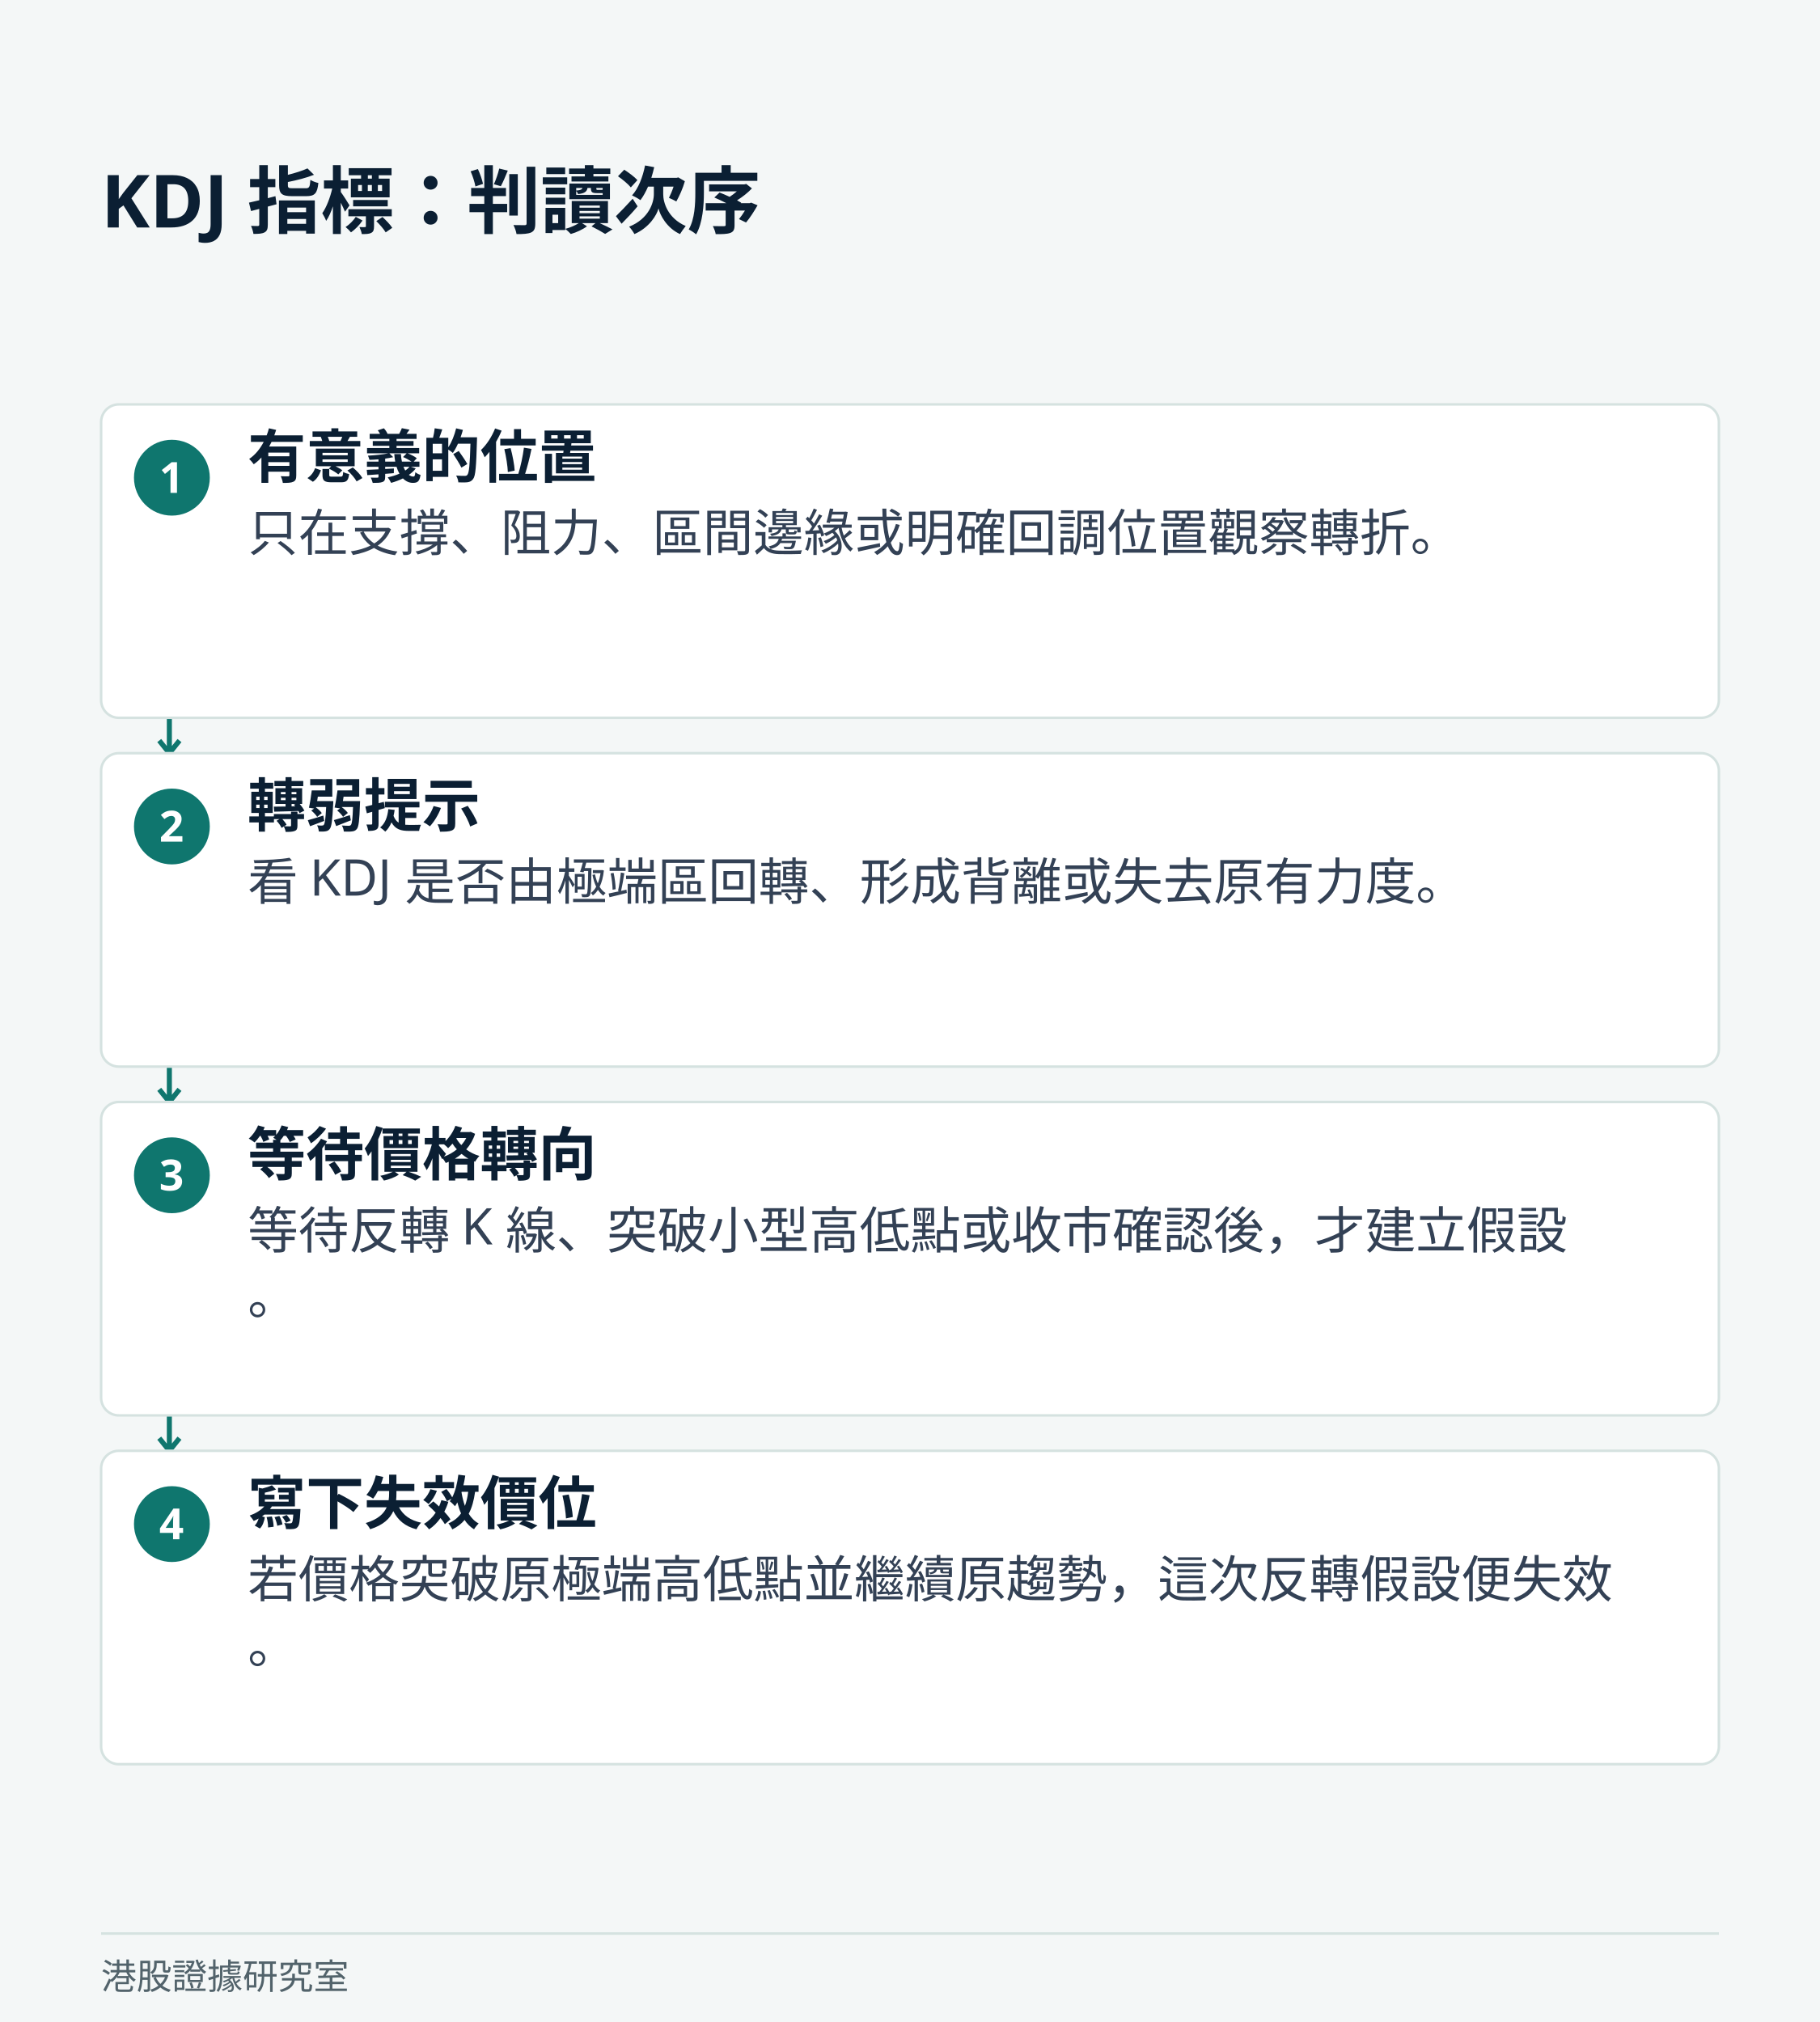
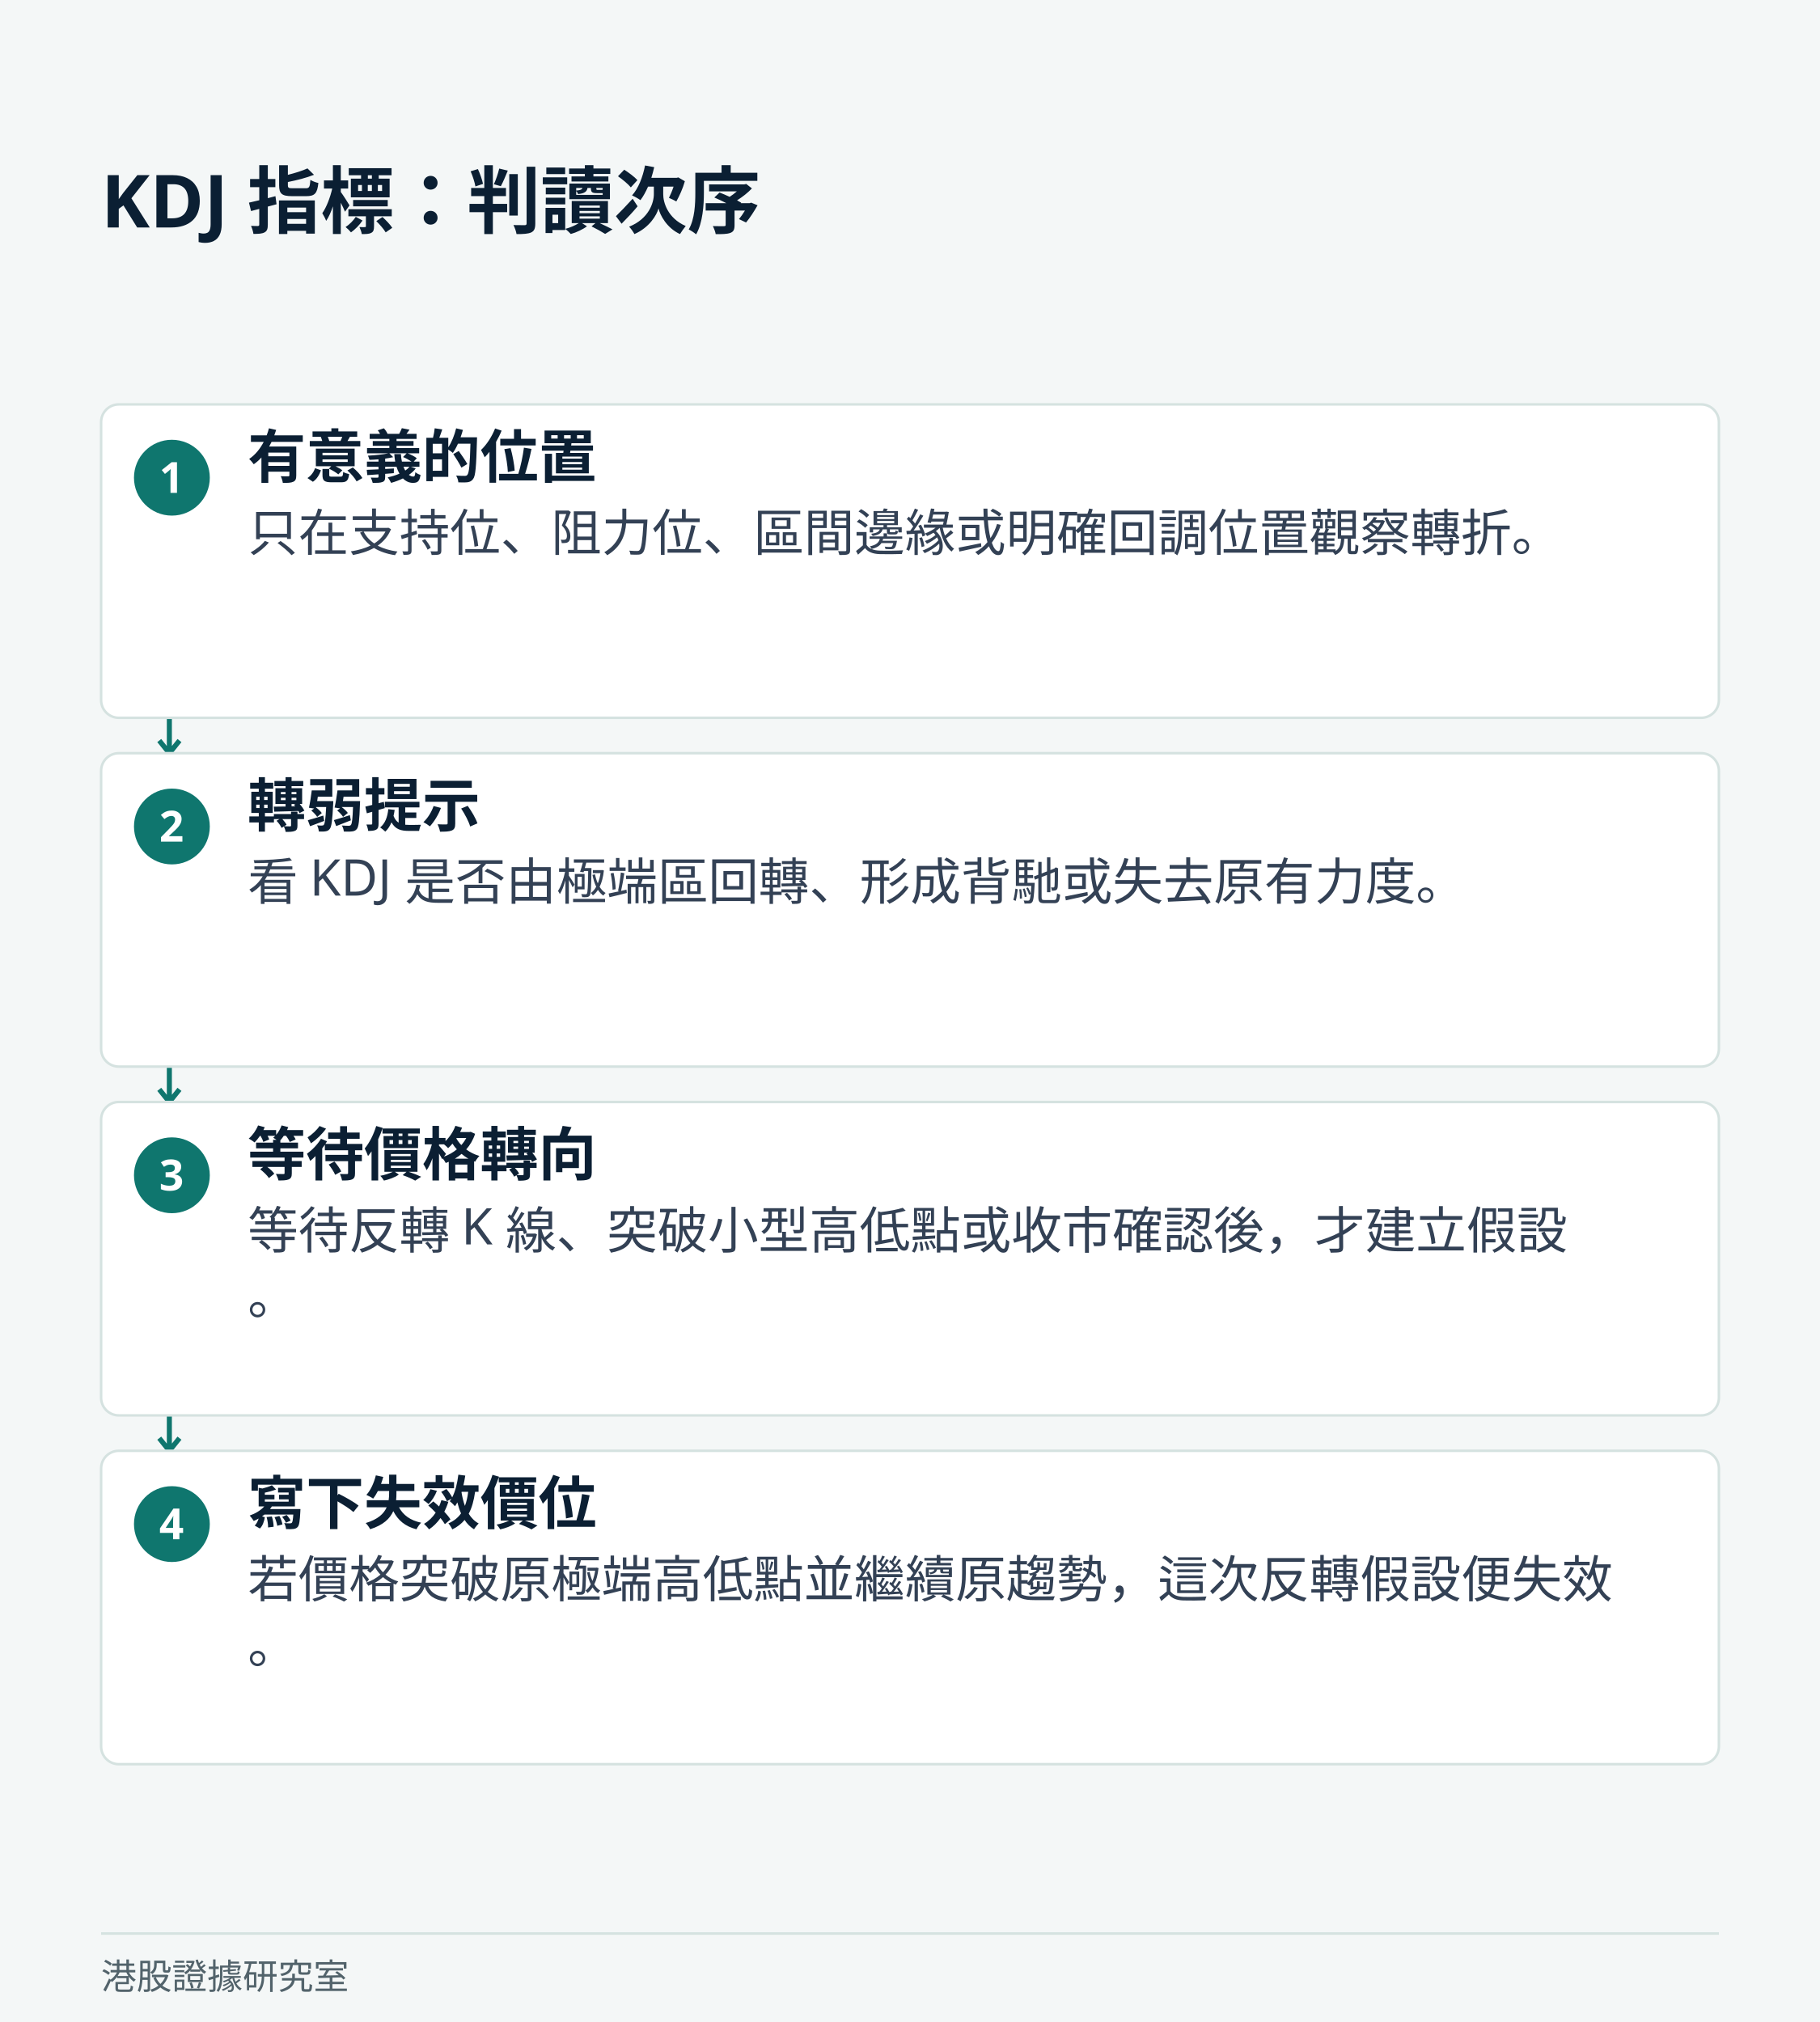
<svg xmlns="http://www.w3.org/2000/svg" width="720" height="800" viewBox="0 0 720 800" role="img" aria-labelledby="title desc">
  <rect width="720" height="800" fill="#f4f7f7" />
  <g font-family="Microsoft JhengHei,PingFang HK,Noto Sans HK,sans-serif">
    <text x="40" y="90" font-size="29" font-weight="700" fill="#0b1f33">
      <tspan x="40" dy="0">KDJ 指標：判讀次序</tspan>
    </text>
    <path d="M67 284v14m-4-5 4 5 4-5" stroke="#0f766e" stroke-width="2" fill="none" />
    <rect x="40" y="160" width="640" height="124" rx="7" fill="#ffffff" stroke="#d5e2e0" />
    <circle cx="68" cy="189" r="15" fill="#0f766e" />
    <text x="63" y="195" font-size="17" font-weight="700" fill="#fff">
      <tspan x="63" dy="0">1</tspan>
    </text>
    <text x="98" y="189" font-size="23" font-weight="700" fill="#0b1f33">
      <tspan x="98" dy="0">有意義的位置</tspan>
    </text>
    <text x="98" y="218" font-size="20" font-weight="400" fill="#334155">
-       <tspan x="98" dy="0">只在支撐、阻力、區間邊緣或明確回調位置觀察轉折。</tspan>
+       <tspan x="98" dy="0">只在支持位、阻力位、區間邊緣或明確回調位置觀察轉折。</tspan>
    </text>
    <path d="M67 422v14m-4-5 4 5 4-5" stroke="#0f766e" stroke-width="2" fill="none" />
    <rect x="40" y="298" width="640" height="124" rx="7" fill="#ffffff" stroke="#d5e2e0" />
    <circle cx="68" cy="327" r="15" fill="#0f766e" />
    <text x="63" y="333" font-size="17" font-weight="700" fill="#fff">
      <tspan x="63" dy="0">2</tspan>
    </text>
    <text x="98" y="327" font-size="23" font-weight="700" fill="#0b1f33">
      <tspan x="98" dy="0">轉弱提示</tspan>
    </text>
    <text x="98" y="356" font-size="20" font-weight="400" fill="#334155">
-       <tspan x="98" dy="0">看 KDJ 是否由極端區回轉、形成背離或失去原有力度。</tspan>
+       <tspan x="98" dy="0">看 KDJ 是否由極端區回轉、形成背馳或失去原有力度。</tspan>
    </text>
    <path d="M67 560v14m-4-5 4 5 4-5" stroke="#0f766e" stroke-width="2" fill="none" />
    <rect x="40" y="436" width="640" height="124" rx="7" fill="#ffffff" stroke="#d5e2e0" />
    <circle cx="68" cy="465" r="15" fill="#0f766e" />
    <text x="63" y="471" font-size="17" font-weight="700" fill="#fff">
      <tspan x="63" dy="0">3</tspan>
    </text>
    <text x="98" y="465" font-size="23" font-weight="700" fill="#0b1f33">
      <tspan x="98" dy="0">等待價格轉向</tspan>
    </text>
    <text x="98" y="494" font-size="20" font-weight="400" fill="#334155">
      <tspan x="98" dy="0">等待反轉 K 線、突破小型高低點或收市確認後，才建立假設</tspan>
      <tspan x="98" dy="26">。</tspan>
    </text>
    <rect x="40" y="574" width="640" height="124" rx="7" fill="#ffffff" stroke="#d5e2e0" />
    <circle cx="68" cy="603" r="15" fill="#0f766e" />
    <text x="63" y="609" font-size="17" font-weight="700" fill="#fff">
      <tspan x="63" dy="0">4</tspan>
    </text>
    <text x="98" y="603" font-size="23" font-weight="700" fill="#0b1f33">
      <tspan x="98" dy="0">寫下失效價位</tspan>
    </text>
    <text x="98" y="632" font-size="20" font-weight="400" fill="#334155">
      <tspan x="98" dy="0">若價格突破原極端高低點並繼續原趨勢，這次反轉假設便失效</tspan>
      <tspan x="98" dy="26">。</tspan>
    </text>
    <path d="M40 765H680" stroke="#d5e2e0" />
    <text x="40" y="787" font-size="14" font-weight="400" fill="#52636b">
      <tspan x="40" dy="0">港股證據研究室</tspan>
    </text>
  </g>
</svg>
